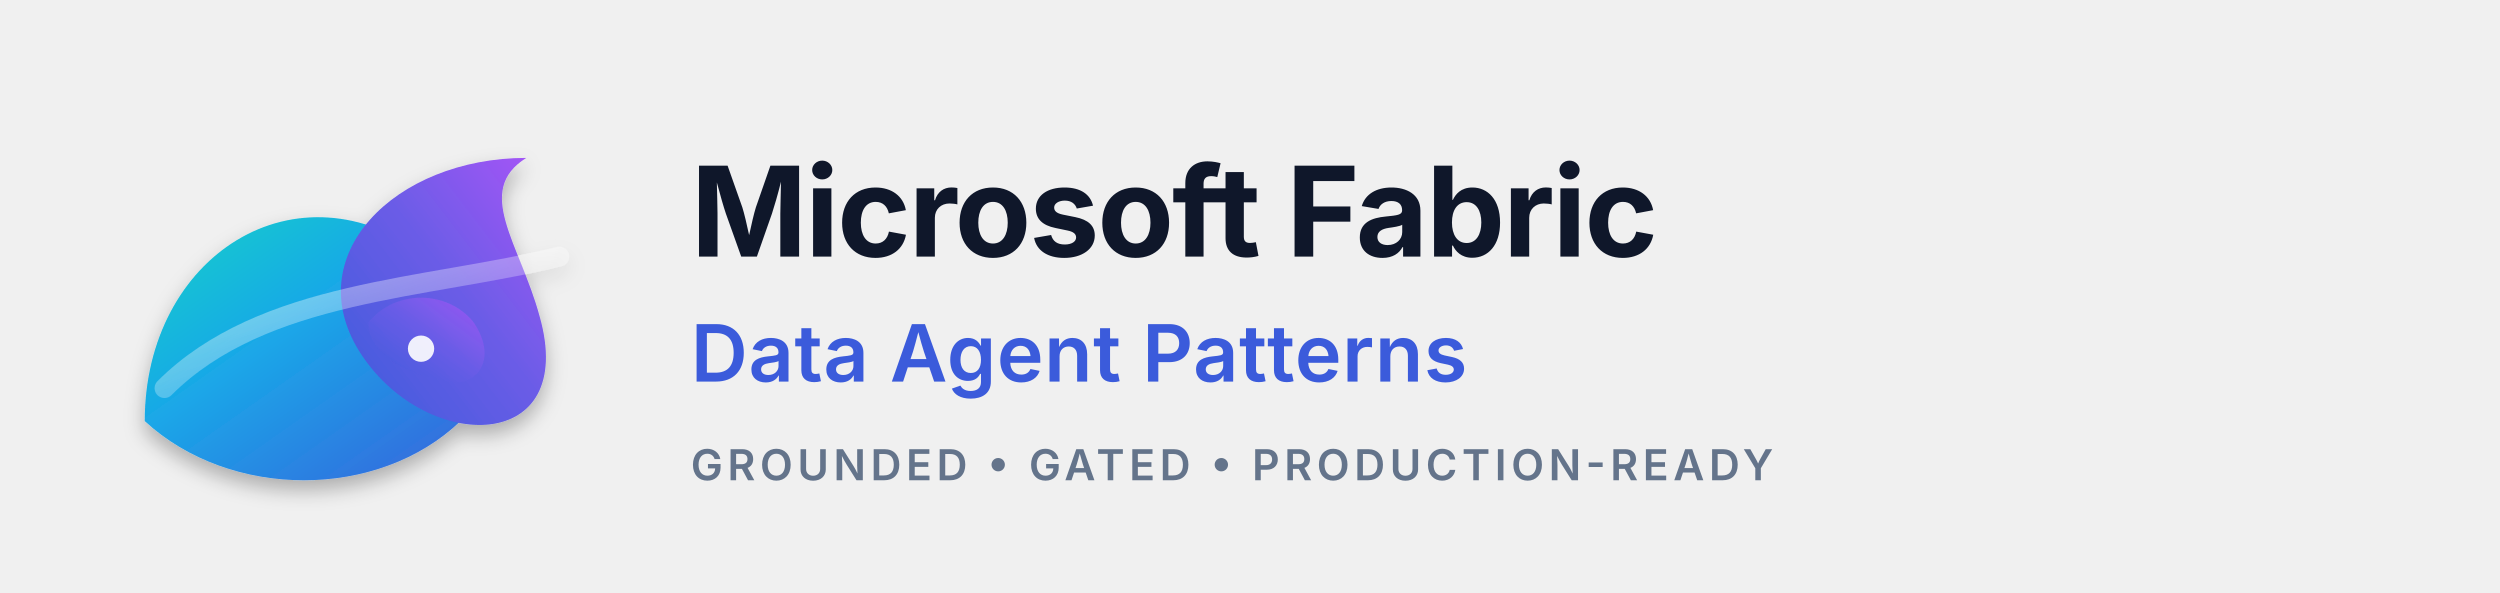
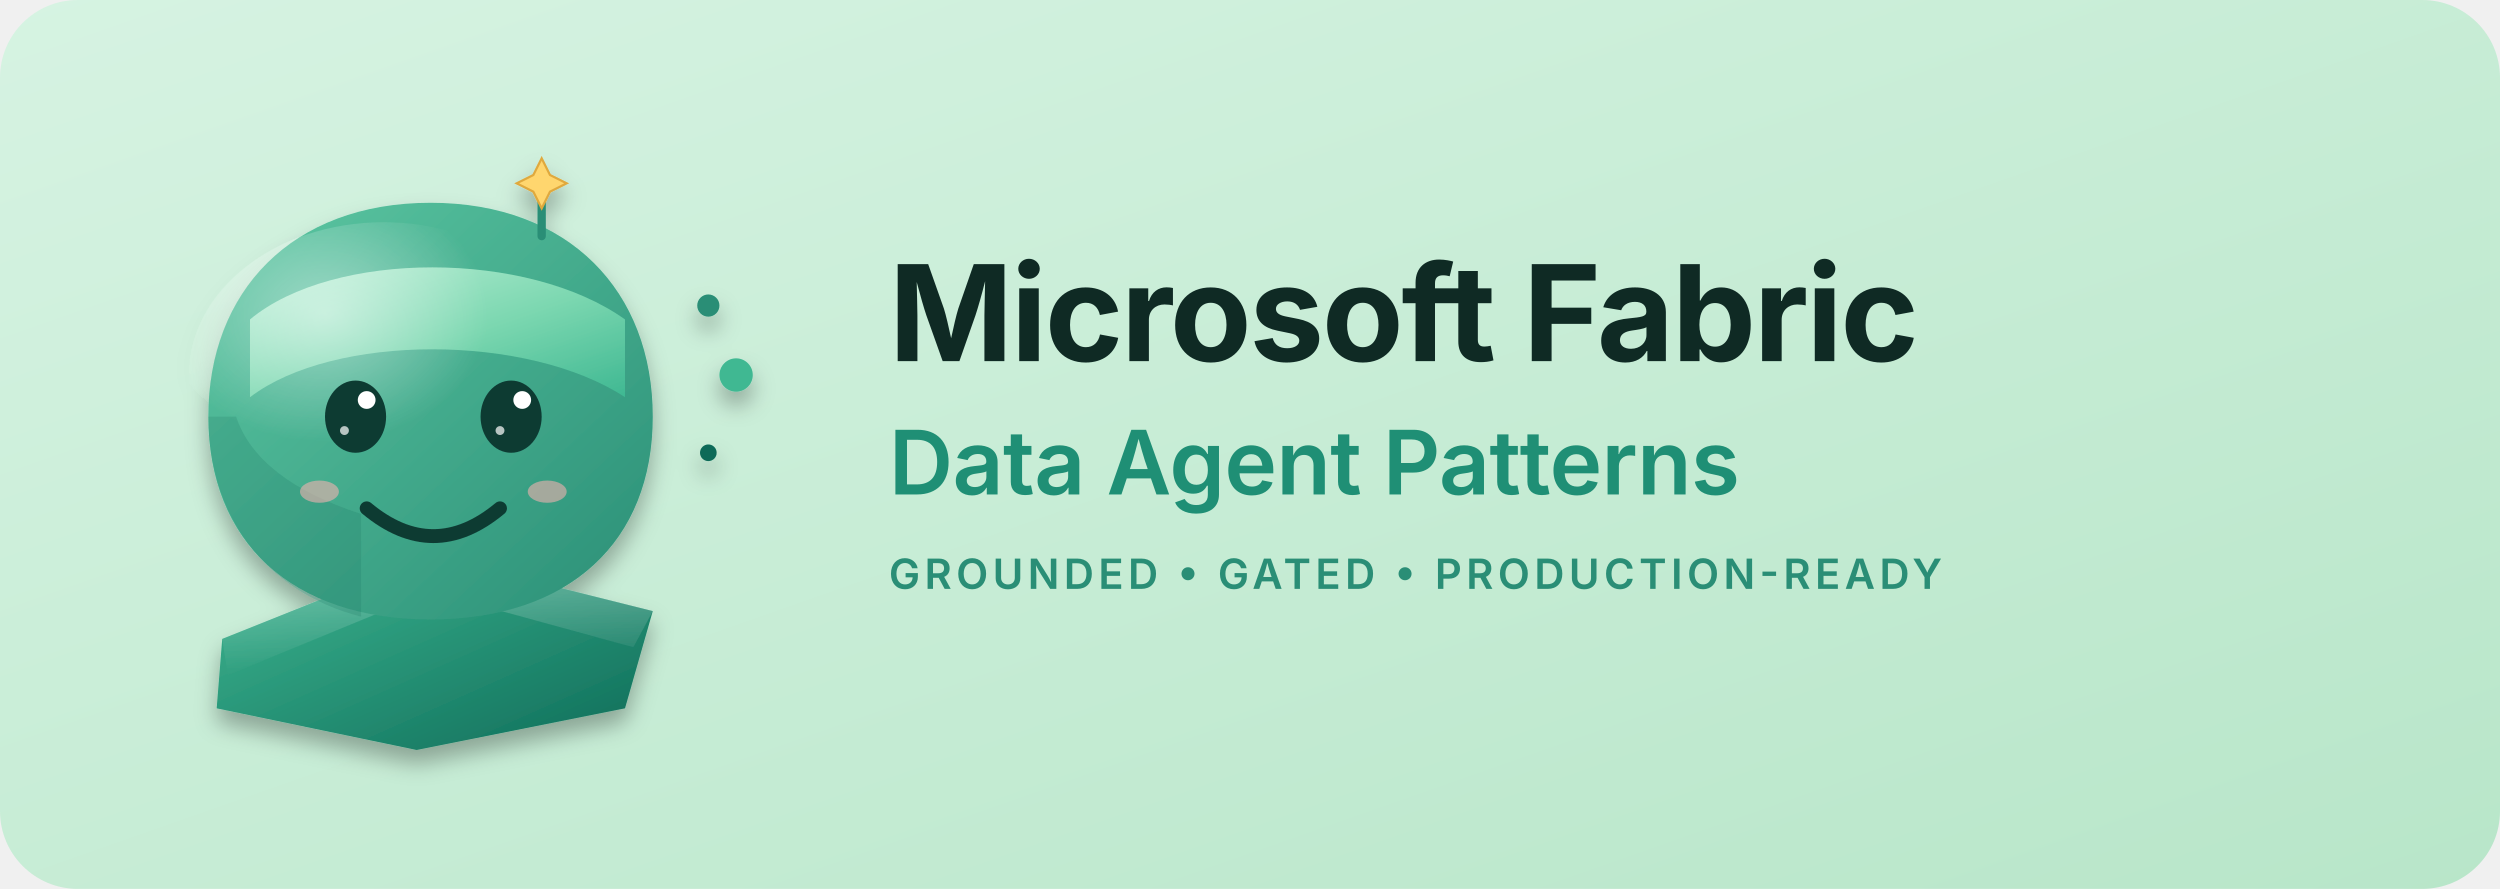
- <svg xmlns="http://www.w3.org/2000/svg" viewBox="0 0 760 180" role="img" aria-label="Microsoft Fabric Data Agent Patterns">
+ <svg xmlns="http://www.w3.org/2000/svg" viewBox="0 0 900 320" role="img" aria-label="Microsoft Fabric Data Agent Patterns">
  <defs>
-     <linearGradient id="ribbonA" x1="0%" y1="0%" x2="100%" y2="100%">
-       <stop offset="0%" stop-color="#0FD2C8" />
-       <stop offset="40%" stop-color="#1AA7E8" />
-       <stop offset="100%" stop-color="#3B5BDB" />
+     <linearGradient id="bgMint" x1="0%" y1="0%" x2="100%" y2="100%">
+       <stop offset="0%" stop-color="#D6F3E2" />
+       <stop offset="100%" stop-color="#B8E6C9" />
    </linearGradient>
-     <linearGradient id="ribbonB" x1="0%" y1="100%" x2="100%" y2="0%">
-       <stop offset="0%" stop-color="#3B5BDB" />
-       <stop offset="55%" stop-color="#6C5CE7" />
-       <stop offset="100%" stop-color="#A855F7" />
+     <linearGradient id="ribbonTop" x1="0%" y1="0%" x2="100%" y2="100%">
+       <stop offset="0%" stop-color="#BFF0D8" />
+       <stop offset="55%" stop-color="#7BD7B0" />
+       <stop offset="100%" stop-color="#3FB892" />
    </linearGradient>
-     <linearGradient id="ribbonHi" x1="0%" y1="0%" x2="100%" y2="100%">
+     <linearGradient id="ribbonMid" x1="0%" y1="0%" x2="100%" y2="100%">
+       <stop offset="0%" stop-color="#5DC8A3" />
+       <stop offset="100%" stop-color="#2A8E76" />
+     </linearGradient>
+     <linearGradient id="ribbonBot" x1="0%" y1="0%" x2="100%" y2="100%">
+       <stop offset="0%" stop-color="#3FB892" />
+       <stop offset="100%" stop-color="#0E6B58" />
+     </linearGradient>
+     <linearGradient id="ribbonHi" x1="0%" y1="0%" x2="0%" y2="100%">
      <stop offset="0%" stop-color="#FFFFFF" stop-opacity="0.55" />
      <stop offset="100%" stop-color="#FFFFFF" stop-opacity="0" />
    </linearGradient>
-     <filter id="ribbonShadow" x="-20%" y="-20%" width="140%" height="140%">
-       <feGaussianBlur in="SourceAlpha" stdDeviation="3" />
-       <feOffset dx="0" dy="3" result="off" />
+     <radialGradient id="faceShine" cx="35%" cy="30%" r="60%">
+       <stop offset="0%" stop-color="#FFFFFF" stop-opacity="0.45" />
+       <stop offset="70%" stop-color="#FFFFFF" stop-opacity="0" />
+     </radialGradient>
+     <filter id="softDrop" x="-20%" y="-20%" width="140%" height="140%">
+       <feGaussianBlur in="SourceAlpha" stdDeviation="4" />
+       <feOffset dx="0" dy="5" result="off" />
      <feComponentTransfer>
-         <feFuncA type="linear" slope="0.28" />
+         <feFuncA type="linear" slope="0.3" />
      </feComponentTransfer>
      <feMerge>
        <feMergeNode />
        <feMergeNode in="SourceGraphic" />
      </feMerge>
    </filter>
  </defs>
-   <g transform="translate(20,18)" filter="url(#ribbonShadow)">
-     <path d="       M 24 110       C 24 60, 70 30, 110 60       C 145 86, 145 86, 120 110       C 95 134, 50 134, 24 110 Z" fill="url(#ribbonA)" />
-     <path d="       M 140 30       C 100 30, 70 60, 90 90       C 110 120, 156 120, 144 78       C 138 56, 124 40, 140 30 Z" fill="url(#ribbonB)" />
-     <path d="       M 92 80       C 100 70, 116 70, 124 80       C 132 92, 124 100, 116 98       C 104 96, 92 90, 92 80 Z" fill="url(#ribbonB)" opacity="0.85" />
-     <path d="       M 30 100       C 60 70, 110 70, 150 60" fill="none" stroke="url(#ribbonHi)" stroke-width="6" stroke-linecap="round" />
-     <circle cx="108" cy="88" r="4" fill="#FFFFFF" opacity="0.9" />
+   <rect x="0" y="0" width="900" height="320" rx="28" fill="url(#bgMint)" />
+   <g transform="translate(60,55)" filter="url(#softDrop)">
+     <path d="M 20 175              L 95 145              L 175 165              L 165 200              L 90 215              L 18 200 Z" fill="url(#ribbonBot)" />
+     <path d="M 20 175 L 95 145 L 175 165 L 168 178 L 95 158 L 22 188 Z" fill="url(#ribbonHi)" opacity="0.55" />
+     <path d="M 95 18              C 145 18, 175 50, 175 95              C 175 140, 145 168, 95 168              C 45 168, 15 140, 15 95              C 15 50, 45 18, 95 18 Z" fill="url(#ribbonMid)" />
+     <path d="M 30 60              C 60 35, 130 35, 165 60              L 165 88              C 130 65, 60 65, 30 88 Z" fill="url(#ribbonTop)" />
+     <path d="M 15 95              C 15 130, 35 158, 70 167              L 70 130              C 45 122, 30 110, 25 95 Z" fill="#0E6B58" opacity="0.18" />
+     <ellipse cx="78" cy="80" rx="70" ry="55" fill="url(#faceShine)" />
+     <g>
+       <ellipse cx="68" cy="95" rx="11" ry="13" fill="#0E3B33" />
+       <ellipse cx="124" cy="95" rx="11" ry="13" fill="#0E3B33" />
+       <circle cx="72" cy="89" r="3.2" fill="#FFFFFF" />
+       <circle cx="128" cy="89" r="3.2" fill="#FFFFFF" />
+       <circle cx="64" cy="100" r="1.6" fill="#FFFFFF" opacity="0.7" />
+       <circle cx="120" cy="100" r="1.6" fill="#FFFFFF" opacity="0.7" />
+     </g>
+     <path d="M 72 128 Q 96 148 120 128" fill="none" stroke="#0E3B33" stroke-width="5" stroke-linecap="round" />
+     <ellipse cx="55" cy="122" rx="7" ry="4" fill="#FFB3B3" opacity="0.55" />
+     <ellipse cx="137" cy="122" rx="7" ry="4" fill="#FFB3B3" opacity="0.55" />
+     <g transform="translate(135,8)">
+       <line x1="0" y1="22" x2="0" y2="6" stroke="#2A8E76" stroke-width="3" stroke-linecap="round" />
+       <path d="M 0 -6 L 3 0 L 9 3 L 3 6 L 0 12 L -3 6 L -9 3 L -3 0 Z" fill="#FFD66E" stroke="#E0A93E" stroke-width="0.8" />
+     </g>
+     <circle cx="195" cy="55" r="4" fill="#2A8E76" />
+     <circle cx="205" cy="80" r="6" fill="#3FB892" />
+     <circle cx="195" cy="108" r="3" fill="#0E6B58" />
  </g>
-   <g font-family="Segoe UI, Inter, system-ui, -apple-system, Helvetica, Arial, sans-serif">
-     <text x="210" y="78" font-size="38" font-weight="700" fill="#0F172A" letter-spacing="-0.6">Microsoft Fabric</text>
-     <text x="210" y="116" font-size="24" font-weight="600" fill="#3B5BDB" letter-spacing="0.2">Data Agent Patterns</text>
-     <text x="210" y="146" font-size="13" font-weight="600" fill="#64748B" letter-spacing="1.4">GROUNDED • GATED • PRODUCTION-READY</text>
+   <g font-family="Segoe UI, Segoe UI Variable, Inter, system-ui, -apple-system, Helvetica, Arial, sans-serif">
+     <text x="320" y="130" font-size="48" font-weight="700" fill="#0F2A24" letter-spacing="-0.8">
+       Microsoft Fabric
+     </text>
+     <text x="320" y="178" font-size="32" font-weight="600" fill="#1F8F75" letter-spacing="-0.2">
+       Data Agent Patterns
+     </text>
+     <text x="320" y="212" font-size="15" font-weight="600" fill="#2A8E76" letter-spacing="1.6">
+       GROUNDED • GATED • PRODUCTION-READY
+     </text>
  </g>
</svg>
